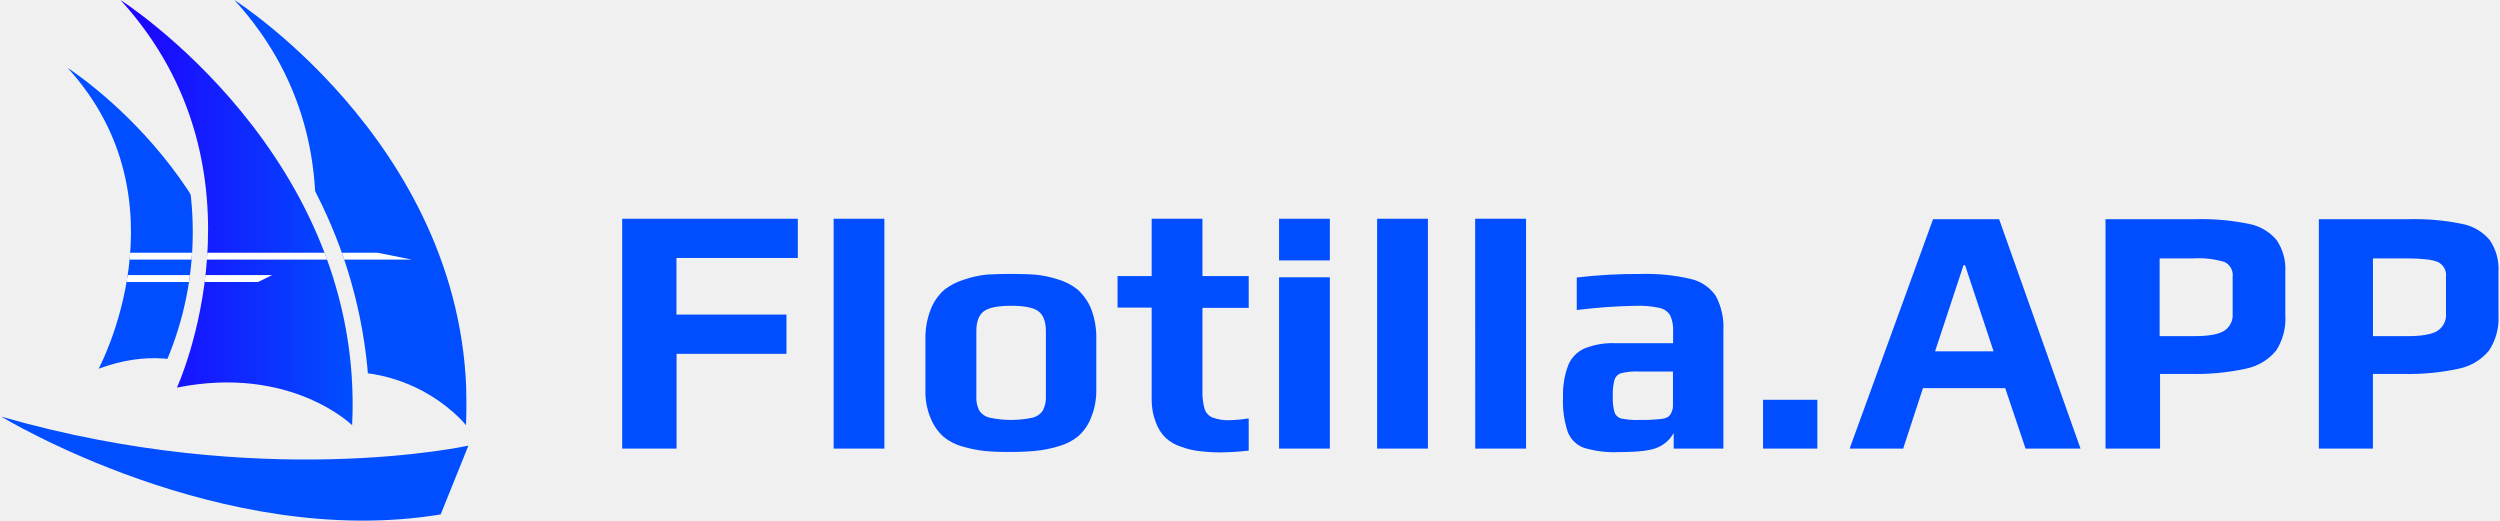
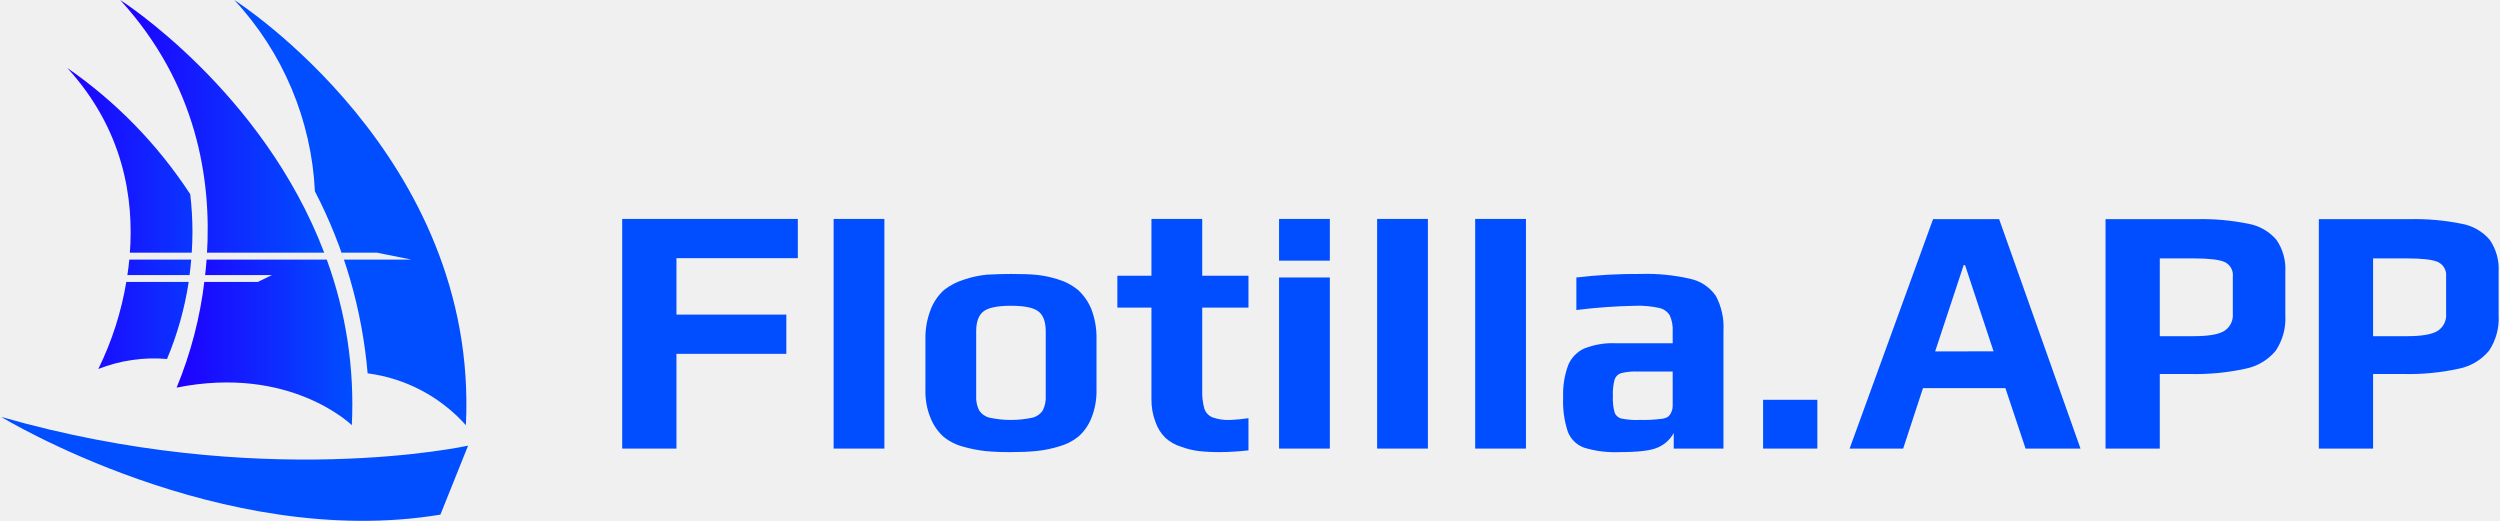
<svg xmlns="http://www.w3.org/2000/svg" xmlns:xlink="http://www.w3.org/1999/xlink" id="圖層_1" data-name="圖層 1" viewBox="0 0 480 100">
  <defs>
-     <style>.cls-1,.cls-2{fill:#fff;}.cls-2{filter:url(#luminosity-invert-noclip);}.cls-3{fill:url(#未命名漸層_9);}.cls-4{mask:url(#mask);}.cls-5{fill:url(#未命名漸層_7);}.cls-6{mask:url(#mask-2);}.cls-7{fill:url(#未命名漸層_7-2);}.cls-8{fill:url(#未命名漸層_7-3);}.cls-9{fill:#004eff;}</style>
-     <linearGradient id="未命名漸層_9" x1="23.13" y1="40.82" x2="67.71" y2="40.82" gradientUnits="userSpaceOnUse">
+     <style>.cls-1{fill:#004eff;}.cls-2{fill:url(#未命名漸層_9);}.cls-3{fill:url(#未命名漸層_9-2);}.cls-4{fill:url(#未命名漸層_9-3);}.cls-5{fill:url(#未命名漸層_7);}.cls-6{fill:url(#未命名漸層_9-4);}.cls-7{fill:url(#未命名漸層_9-5);}.cls-8{fill:url(#未命名漸層_9-6);}.cls-9{fill:none;}.cls-10{fill:url(#未命名漸層_7-2);}</style>
+     <linearGradient id="未命名漸層_9" x1="62.354" y1="48.995" x2="62.51" y2="48.995" gradientUnits="userSpaceOnUse">
      <stop offset="0" stop-color="#1f00ff" />
      <stop offset="1" stop-color="#004eff" />
    </linearGradient>
-     <mask id="mask" x="-89.44" y="-18.69" width="137.22" height="126.45" maskUnits="userSpaceOnUse">
-       <circle class="cls-1" cx="-26.22" cy="44.54" r="63.23" />
-     </mask>
-     <linearGradient id="未命名漸層_7" x1="12.97" y1="44.92" x2="47.78" y2="44.92" gradientUnits="userSpaceOnUse">
+     <linearGradient id="未命名漸層_9-2" x1="33.911" y1="65.648" x2="67.652" y2="65.648" xlink:href="#未命名漸層_9" />
+     <linearGradient id="未命名漸層_9-3" x1="23.08" y1="24.512" x2="62.25" y2="24.512" xlink:href="#未命名漸層_9" />
+     <linearGradient id="未命名漸層_7" x1="44.981" y1="40.819" x2="89.552" y2="40.819" gradientUnits="userSpaceOnUse">
      <stop offset="0" stop-color="#004eff" />
      <stop offset="1" stop-color="#004eff" />
    </linearGradient>
-     <filter id="luminosity-invert-noclip" x="-116.33" y="-13.84" width="205.94" height="187.32" filterUnits="userSpaceOnUse" color-interpolation-filters="sRGB">
-       <feColorMatrix values="-1 0 0 0 1 0 -1 0 0 1 0 0 -1 0 1 0 0 0 1 0" result="invert" />
-       <feFlood flood-color="#fff" result="bg" />
-       <feBlend in="invert" in2="bg" />
-     </filter>
-     <mask id="mask-2" x="-116.33" y="-13.84" width="205.94" height="187.32" maskUnits="userSpaceOnUse">
-       <circle class="cls-2" cx="-22.67" cy="79.82" r="93.66" />
-     </mask>
-     <linearGradient id="未命名漸層_7-2" x1="45.03" y1="40.82" x2="89.61" y2="40.82" xlink:href="#未命名漸層_7" />
-     <linearGradient id="未命名漸層_7-3" x1="0.26" y1="90.02" x2="89.93" y2="90.02" xlink:href="#未命名漸層_7" />
+     <linearGradient id="未命名漸層_9-4" x1="12.921" y1="51.351" x2="47.724" y2="51.351" xlink:href="#未命名漸層_9" />
+     <linearGradient id="未命名漸層_9-5" x1="12.921" y1="30.935" x2="47.724" y2="30.935" xlink:href="#未命名漸層_9" />
+     <linearGradient id="未命名漸層_9-6" x1="12.921" y1="62.394" x2="47.724" y2="62.394" xlink:href="#未命名漸層_9" />
+     <linearGradient id="未命名漸層_7-2" x1="0.211" y1="90.021" x2="89.875" y2="90.021" xlink:href="#未命名漸層_7" />
  </defs>
-   <path class="cls-3" d="M23.13,0s47,29.86,44.48,81.64c0,0-11.81-11.61-33.64-7.22C34,74.42,53,32.72,23.13,0Z" />
-   <polygon class="cls-1" points="49.55 54.14 39.28 54.14 39.44 52.81 52.26 52.81 49.55 54.14" />
-   <polygon class="cls-1" points="62.8 49.84 39.72 49.84 39.81 48.52 62.31 48.52 62.8 49.84" />
-   <g class="cls-4">
-     <path class="cls-5" d="M13,13.05S49.68,36.37,47.7,76.8c0,0-10.17-12.9-28.77-6C18.93,70.84,36.29,38.6,13,13.05Z" />
-   </g>
-   <polygon class="cls-1" points="36.28 54.14 24.3 54.14 24.52 52.81 36.46 52.81 36.28 54.14" />
-   <polygon class="cls-1" points="36.78 49.84 24.88 49.84 25 48.52 36.87 48.52 36.78 49.84" />
-   <g class="cls-6">
-     <path class="cls-7" d="M45,0s47,29.86,44.48,81.64c0,0-13-16.52-36.85-7.63C52.66,74,74.89,32.72,45,0Z" />
-   </g>
-   <polygon class="cls-1" points="79.04 49.84 66.09 49.84 65.64 48.52 72.44 48.52 79.04 49.84" />
-   <path class="cls-8" d="M89.93,85.56S50.18,94.36.26,80c0,0,42.31,25.71,84.35,18.77Z" />
-   <path class="cls-9" d="M119.46,42h33.72v7.53h-23.3V60.4H151v7.54h-21.1V86.13H119.46Z" />
-   <path class="cls-9" d="M160.06,42h9.74V86.13h-9.74Z" />
-   <path class="cls-9" d="M189.16,86.6a24.4,24.4,0,0,1-4.13-.81,10,10,0,0,1-3.88-1.94,9.57,9.57,0,0,1-2.47-3.56,13.2,13.2,0,0,1-1-5.43v-9.7a14.94,14.94,0,0,1,1-5.71,9.71,9.71,0,0,1,2.61-3.8,11.66,11.66,0,0,1,3.7-1.93,20,20,0,0,1,4.51-1c1.69-.09,3.23-.13,4.61-.13,2,0,3.68.06,4.9.17a20,20,0,0,1,4,.85,10.93,10.93,0,0,1,3.91,2,10.27,10.27,0,0,1,2.57,3.67,15.31,15.31,0,0,1,1,5.84v9.7a13.64,13.64,0,0,1-1,5.36,9.25,9.25,0,0,1-2.5,3.6,10.18,10.18,0,0,1-3.64,1.87,22.14,22.14,0,0,1-4.51.91,46.91,46.91,0,0,1-4.8.21A47.49,47.49,0,0,1,189.16,86.6Zm9.08-6.41a3.29,3.29,0,0,0,2-1.39,5.51,5.51,0,0,0,.57-2.79V63.59c0-1.81-.47-3.07-1.4-3.8s-2.69-1.08-5.27-1.08-4.34.36-5.28,1.08-1.4,2-1.4,3.8V76A5.51,5.51,0,0,0,188,78.8a3.29,3.29,0,0,0,2,1.39,19.65,19.65,0,0,0,8.27,0Z" />
-   <path class="cls-9" d="M230.16,86.6a14.39,14.39,0,0,1-3.34-.81,8,8,0,0,1-3-1.7,7.85,7.85,0,0,1-1.9-3,11.92,11.92,0,0,1-.8-4.55V59.06h-6.55V53h6.55V42h9.75V53h8.88v6.11h-8.88v15.8a11.73,11.73,0,0,0,.4,3.56,2.69,2.69,0,0,0,1.53,1.7,8.92,8.92,0,0,0,3.47.51,30.89,30.89,0,0,0,3.48-.34v6.18a53.31,53.31,0,0,1-5.41.34A34,34,0,0,1,230.16,86.6Z" />
-   <path class="cls-9" d="M245.58,42h9.75v8h-9.75Zm0,11.24h9.75V86.13h-9.75Z" />
-   <path class="cls-9" d="M264.41,42h9.75V86.13h-9.75Z" />
-   <path class="cls-9" d="M283.23,42H293V86.13h-9.75Z" />
-   <path class="cls-9" d="M304.17,86A5.27,5.27,0,0,1,301,82.9a18.42,18.42,0,0,1-.9-6.61,16.06,16.06,0,0,1,1-6.18,6.07,6.07,0,0,1,3.14-3.22,14.72,14.72,0,0,1,6-1h11V63.66a6.61,6.61,0,0,0-.57-3.12,3.2,3.2,0,0,0-2.07-1.43,18.64,18.64,0,0,0-4.51-.4,107.91,107.91,0,0,0-11.35.81V53.28A98.67,98.67,0,0,1,315,52.6a37.46,37.46,0,0,1,9.59.95,8,8,0,0,1,4.84,3.26,12.7,12.7,0,0,1,1.46,6.72v22.6h-9.54v-3a6.34,6.34,0,0,1-3.07,2.78c-1.3.59-3.74.89-7.35.89A20.38,20.38,0,0,1,304.17,86ZM319,80.43a3.08,3.08,0,0,0,1.31-.41,2.22,2.22,0,0,0,.63-.88,3,3,0,0,0,.27-1.43V71.33h-6.68a11.27,11.27,0,0,0-3.2.31A1.89,1.89,0,0,0,310,72.86a10.31,10.31,0,0,0-.34,3.22A9.62,9.62,0,0,0,310,79.2a1.82,1.82,0,0,0,1.3,1.16,14.69,14.69,0,0,0,3.44.27A31,31,0,0,0,319,80.43Z" />
-   <path class="cls-9" d="M338.51,76.76h10.42v9.37H338.51Z" />
-   <path class="cls-9" d="M371.15,42.08h12.68l15.63,44.05H388.91L385,74.52H369.21l-3.8,11.61H355.13Zm11.62,25.38L377.29,50.9H377l-5.47,16.56Z" />
-   <path class="cls-9" d="M404.26,42.08h17.36a45.18,45.18,0,0,1,10.05.88,9.29,9.29,0,0,1,5.41,3.09,9.87,9.87,0,0,1,1.7,6.14v8.35A11.11,11.11,0,0,1,437,67.33a10.14,10.14,0,0,1-5.81,3.46,44.83,44.83,0,0,1-10.72,1h-5.74V86.13H404.26Zm17,22.46c2.71,0,4.63-.32,5.74-1a3.59,3.59,0,0,0,1.67-3.36V53.14a2.76,2.76,0,0,0-1.6-2.85,17.15,17.15,0,0,0-5.94-.68h-6.48V64.54Z" />
-   <path class="cls-9" d="M445.22,42.08h17.36a45.14,45.14,0,0,1,10,.88A9.26,9.26,0,0,1,478,46.05a9.81,9.81,0,0,1,1.71,6.14v8.35a11.11,11.11,0,0,1-1.84,6.79,10.11,10.11,0,0,1-5.81,3.46,44.83,44.83,0,0,1-10.72,1h-5.74V86.13H445.22Zm17,22.46c2.72,0,4.63-.32,5.74-1a3.58,3.58,0,0,0,1.67-3.36V53.14a2.76,2.76,0,0,0-1.6-2.85q-1.53-.67-5.94-.68h-6.48V64.54Z" />
+   <path class="cls-1" d="M119.463,42.036H153.18V49.57H129.879V60.404h21.098v7.534H129.879v18.19H119.463Z" />
+   <path class="cls-1" d="M160.055,42.036h9.748V86.128H160.055Z" />
+   <path class="cls-1" d="M189.164,86.603a25.528,25.528,0,0,1-4.139-.815,10.083,10.083,0,0,1-3.872-1.934,9.627,9.627,0,0,1-2.47-3.563,13.253,13.253,0,0,1-1.002-5.43V65.155a14.962,14.962,0,0,1,1.002-5.702,9.678,9.678,0,0,1,2.604-3.8,11.722,11.722,0,0,1,3.706-1.935,19.707,19.707,0,0,1,4.506-.984q2.537-.136,4.607-.136,3.07,0,4.907.17a20.218,20.218,0,0,1,4.039.849,10.888,10.888,0,0,1,3.906,2.036,10.318,10.318,0,0,1,2.57,3.665,15.363,15.363,0,0,1,1.002,5.837v9.706a13.79,13.79,0,0,1-.968,5.362,9.273,9.273,0,0,1-2.504,3.598,10.061,10.061,0,0,1-3.638,1.866,22.12,22.12,0,0,1-4.507.916q-2.003.204-4.807.203A48.894,48.894,0,0,1,189.164,86.603Zm9.08-6.414a3.329,3.329,0,0,0,1.97-1.392,5.511,5.511,0,0,0,.567-2.783V63.594q0-2.714-1.402-3.801-1.402-1.085-5.274-1.086t-5.275,1.086q-1.402,1.087-1.402,3.801V76.015a5.501,5.501,0,0,0,.568,2.783,3.326,3.326,0,0,0,1.97,1.392,19.642,19.642,0,0,0,8.278,0Z" />
+   <path class="cls-1" d="M230.158,86.603a14.935,14.935,0,0,1-3.338-.815,8.058,8.058,0,0,1-3.038-1.697,7.855,7.855,0,0,1-1.903-2.986,11.99,11.99,0,0,1-.801-4.548V59.055h-6.543V52.947h6.543V42.036h9.748V52.947h8.88v6.109h-8.88V74.861a11.878,11.878,0,0,0,.4,3.563,2.743,2.743,0,0,0,1.536,1.697,8.94,8.94,0,0,0,3.472.509,31.511,31.511,0,0,0,3.472-.34v6.177a51.517,51.517,0,0,1-5.408.339A35.084,35.084,0,0,1,230.158,86.603Z" />
+   <path class="cls-1" d="M245.58,42.036h9.748v8.009H245.58Zm0,11.241h9.748V86.128H245.58Z" />
+   <path class="cls-1" d="M264.407,42.036h9.748V86.128h-9.748Z" />
+   <path class="cls-1" d="M283.235,42.036h9.748V86.128h-9.748Z" />
+   <path class="cls-1" d="M304.165,85.958a5.268,5.268,0,0,1-3.138-3.054,18.429,18.429,0,0,1-.902-6.618,15.95,15.95,0,0,1,.968-6.176,6.042,6.042,0,0,1,3.138-3.224,14.785,14.785,0,0,1,5.976-.984h10.95v-2.24a6.649,6.649,0,0,0-.567-3.122,3.167,3.167,0,0,0-2.07-1.425,18.519,18.519,0,0,0-4.507-.407,107.285,107.285,0,0,0-11.35.815V53.277a98.25,98.25,0,0,1,12.351-.679,37.231,37.231,0,0,1,9.581.95,8.022,8.022,0,0,1,4.84,3.258,12.604,12.604,0,0,1,1.469,6.719V86.128h-9.547V83.141a6.34,6.34,0,0,1-3.071,2.783q-1.937.881-7.344.882A20.301,20.301,0,0,1,304.165,85.958Zm14.788-5.531a3.045,3.045,0,0,0,1.302-.407,2.136,2.136,0,0,0,.634-.882,2.992,2.992,0,0,0,.267-1.425v-6.38H314.48a11.597,11.597,0,0,0-3.205.305,1.916,1.916,0,0,0-1.269,1.222,10.623,10.623,0,0,0-.334,3.224,9.949,9.949,0,0,0,.334,3.122,1.83,1.83,0,0,0,1.302,1.153,14.591,14.591,0,0,0,3.438.272A30.073,30.073,0,0,0,318.953,80.427Z" />
+   <path class="cls-1" d="M338.515,76.761H348.93v9.367H338.515Z" />
+   <path class="cls-1" d="M371.149,42.078h12.686l15.623,44.049H388.909l-3.872-11.606h-15.823l-3.805,11.606h-10.282Zm11.617,25.384-5.475-16.561h-.267L371.55,67.463Z" />
+   <path class="cls-1" d="M404.264,42.078h17.359a45.308,45.308,0,0,1,10.048.882,9.26,9.26,0,0,1,5.408,3.088,9.839,9.839,0,0,1,1.703,6.143V60.54a11.086,11.086,0,0,1-1.836,6.787,10.092,10.092,0,0,1-5.808,3.462,44.892,44.892,0,0,1-10.716,1.018H414.68v14.321H404.264Zm17.025,22.466q4.072,0,5.742-.984a3.58,3.58,0,0,0,1.669-3.36V53.142a2.766,2.766,0,0,0-1.602-2.851q-1.537-.677-5.942-.679H414.68V64.544Z" />
+   <path class="cls-1" d="M445.218,42.078h17.359a45.308,45.308,0,0,1,10.048.882,9.26,9.26,0,0,1,5.408,3.088,9.84,9.84,0,0,1,1.703,6.143V60.54a11.086,11.086,0,0,1-1.836,6.787,10.092,10.092,0,0,1-5.808,3.462,44.892,44.892,0,0,1-10.716,1.018h-5.741v14.321H445.218Zm17.025,22.466q4.072,0,5.742-.984a3.58,3.58,0,0,0,1.669-3.36V53.142a2.766,2.766,0,0,0-1.602-2.851q-1.537-.677-5.942-.679h-6.476V64.544Z" />
+   <path class="cls-2" d="M62.354,48.785l.156.421C62.458,49.065,62.406,48.925,62.354,48.785Z" />
+   <path class="cls-3" d="M62.739,49.84H39.667l.012-.181q-.13,1.78-.33,3.472l.038-.317H52.21l-2.715,1.322H39.228l.039-.323a77.762,77.762,0,0,1-5.356,20.61c21.831-4.395,33.641,7.215,33.641,7.215A81.026,81.026,0,0,0,62.739,49.84Z" />
+   <path class="cls-4" d="M39.721,49.024l.034-.506H62.25C50.384,17.346,23.08,0,23.08,0,37.855,16.189,40.658,34.576,39.721,49.024Z" />
+   <path class="cls-5" d="M44.981,0A57.985,57.985,0,0,1,60.462,36.736,93.059,93.059,0,0,1,70.585,71.678a30.615,30.615,0,0,1,18.867,9.959C91.994,29.86,44.981,0,44.981,0ZM66.04,49.84l-.454-1.322h6.804L78.983,49.84Z" />
+   <path class="cls-6" d="M24.846,49.649c-.109,1.166-.252,2.302-.421,3.404l.038-.239H36.396q.193-1.477.319-2.974H24.83Z" />
+   <path class="cls-7" d="M12.921,13.051C23.663,24.822,25.768,38.013,24.916,48.819l.026-.301H36.815c.082-1.317.138-2.64.138-3.978a63.835,63.835,0,0,0-.426-7.247A88.01,88.01,0,0,0,12.921,13.051Z" />
+   <path class="cls-8" d="M24.282,53.943a60.285,60.285,0,0,1-5.408,16.902,29.12,29.12,0,0,1,13.199-1.921,62.758,62.758,0,0,0,4.155-14.787H24.251Z" />
+   <polygon class="cls-9" points="24.425 53.053 24.282 53.943 24.251 54.136 36.228 54.136 36.229 54.136 36.402 52.814 36.396 52.814 24.463 52.814 24.425 53.053" />
+   <polygon class="cls-9" points="24.916 48.819 24.846 49.649 24.829 49.84 36.714 49.84 36.726 49.84 36.817 48.517 36.815 48.517 24.942 48.517 24.916 48.819" />
+   <path class="cls-10" d="M89.875,85.562S50.122,94.363.211,80.041c0,0,42.302,25.712,84.344,18.769Z" />
</svg>
